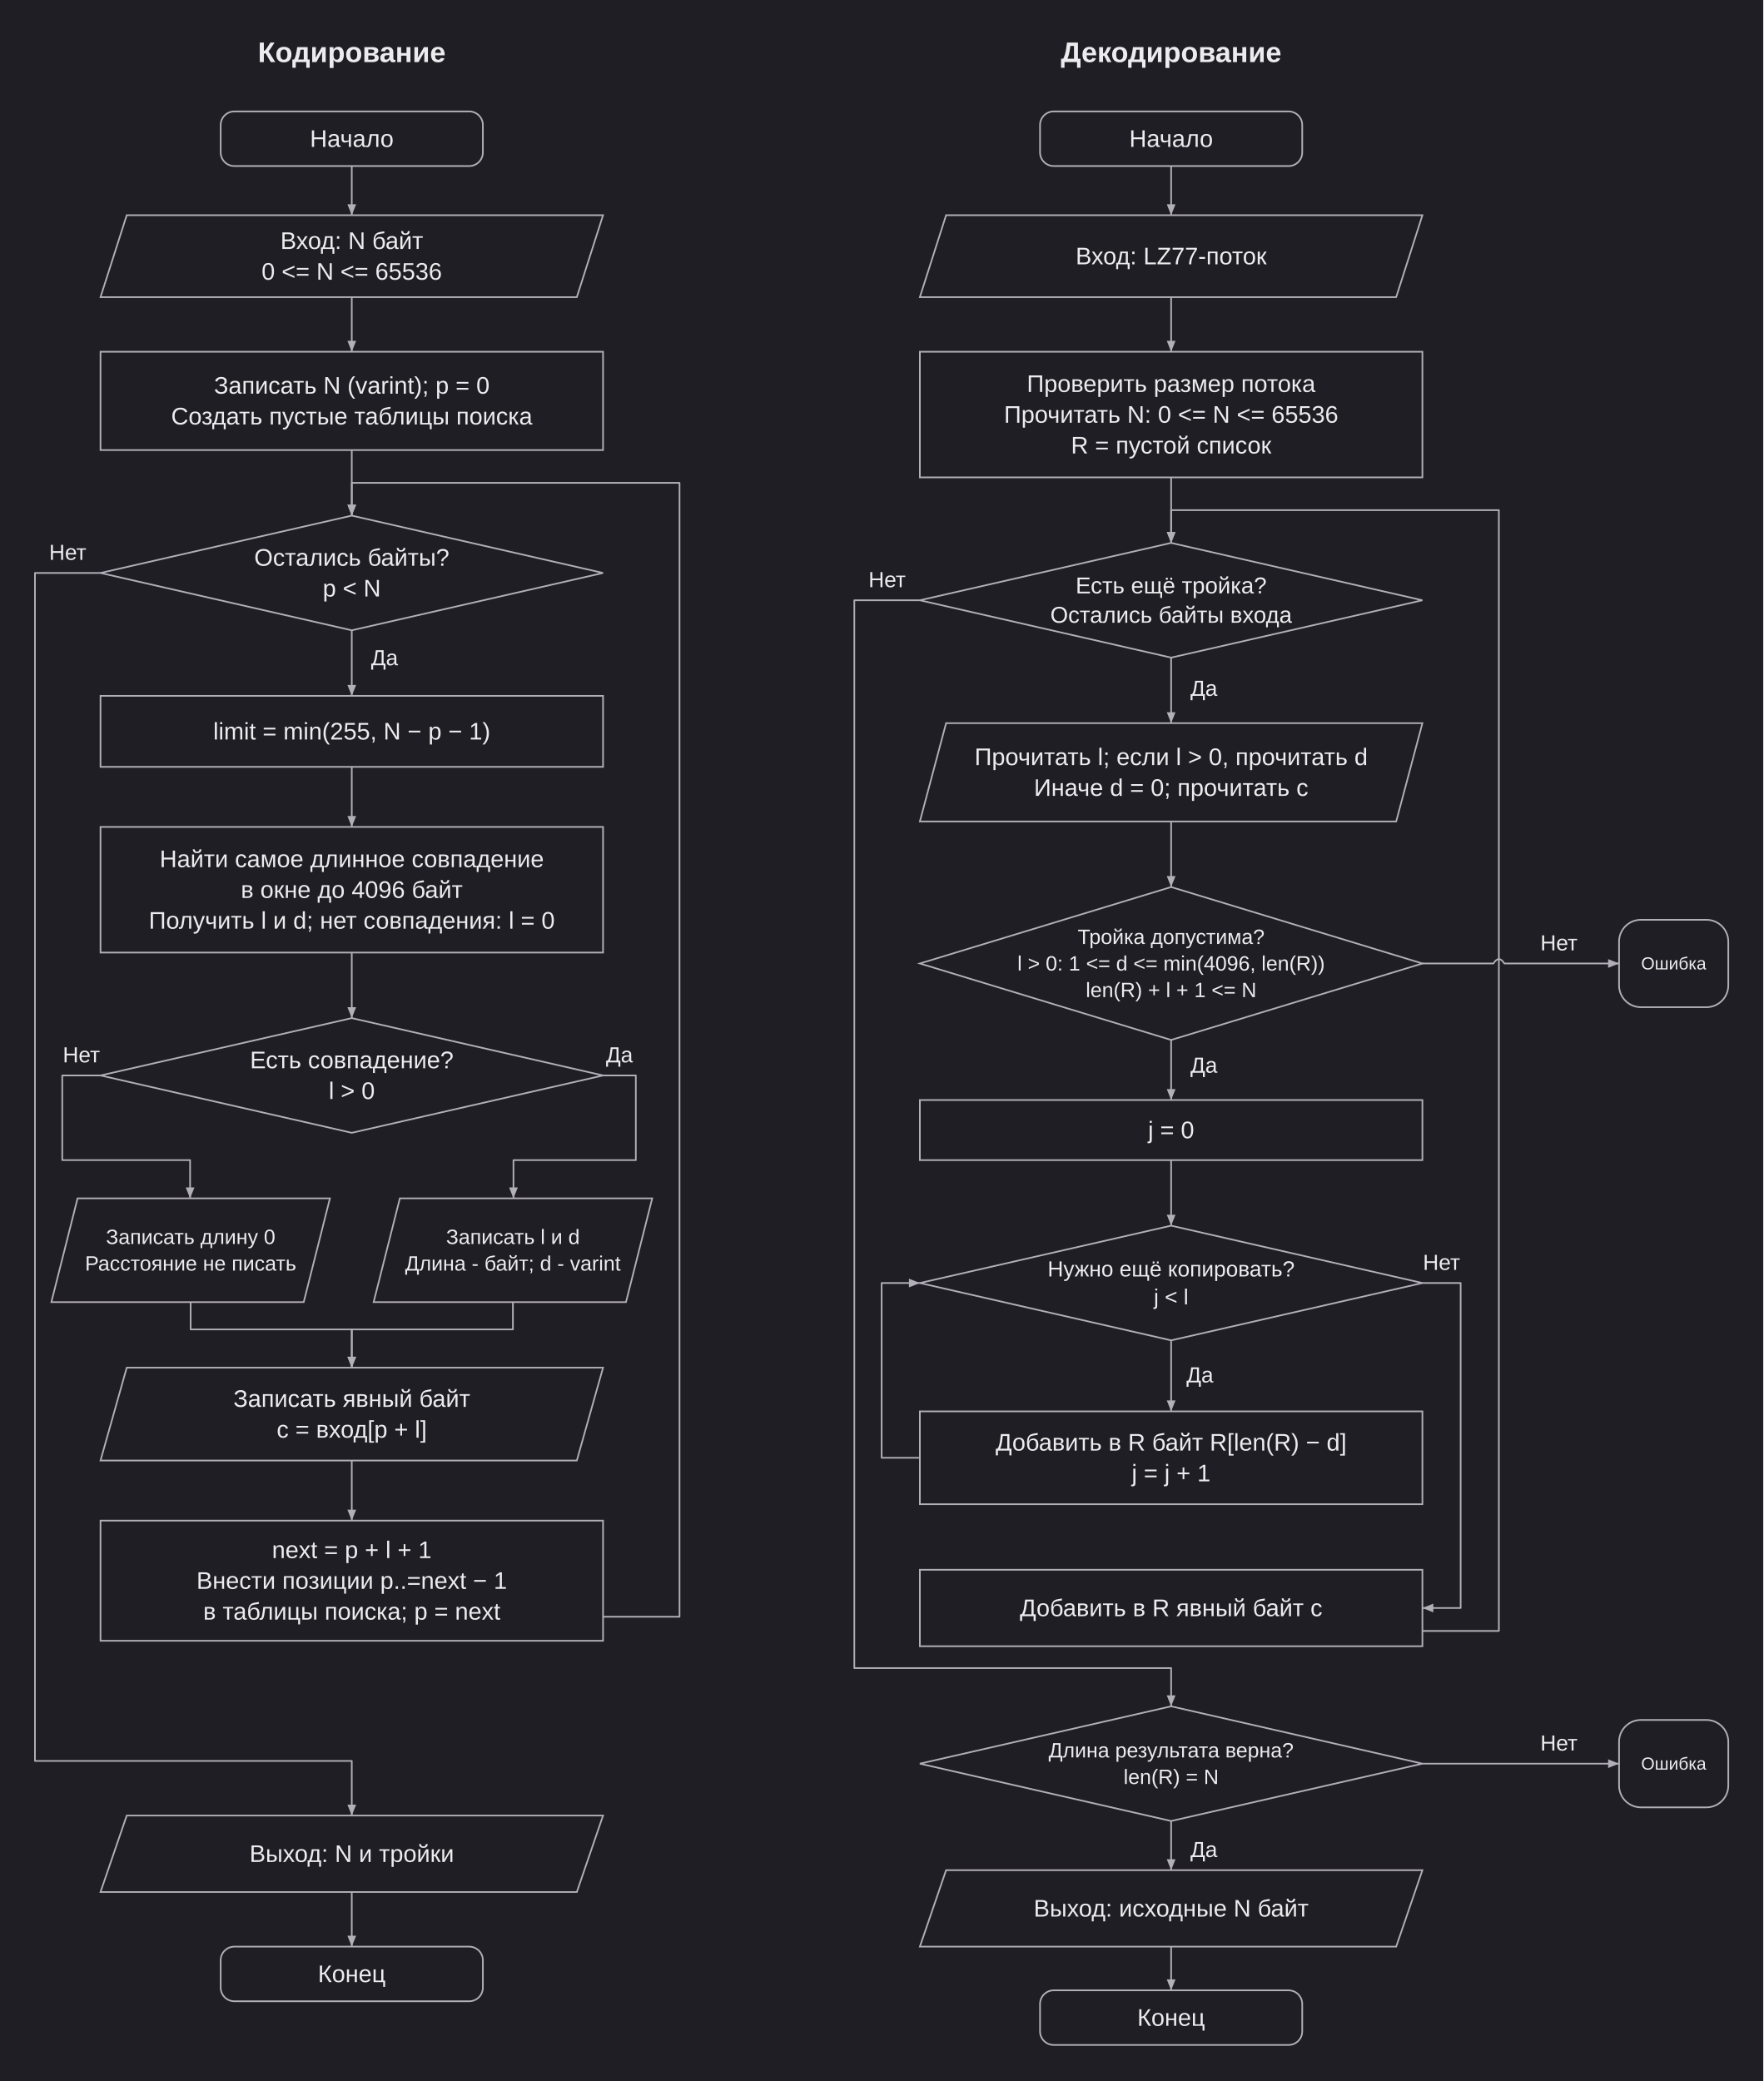
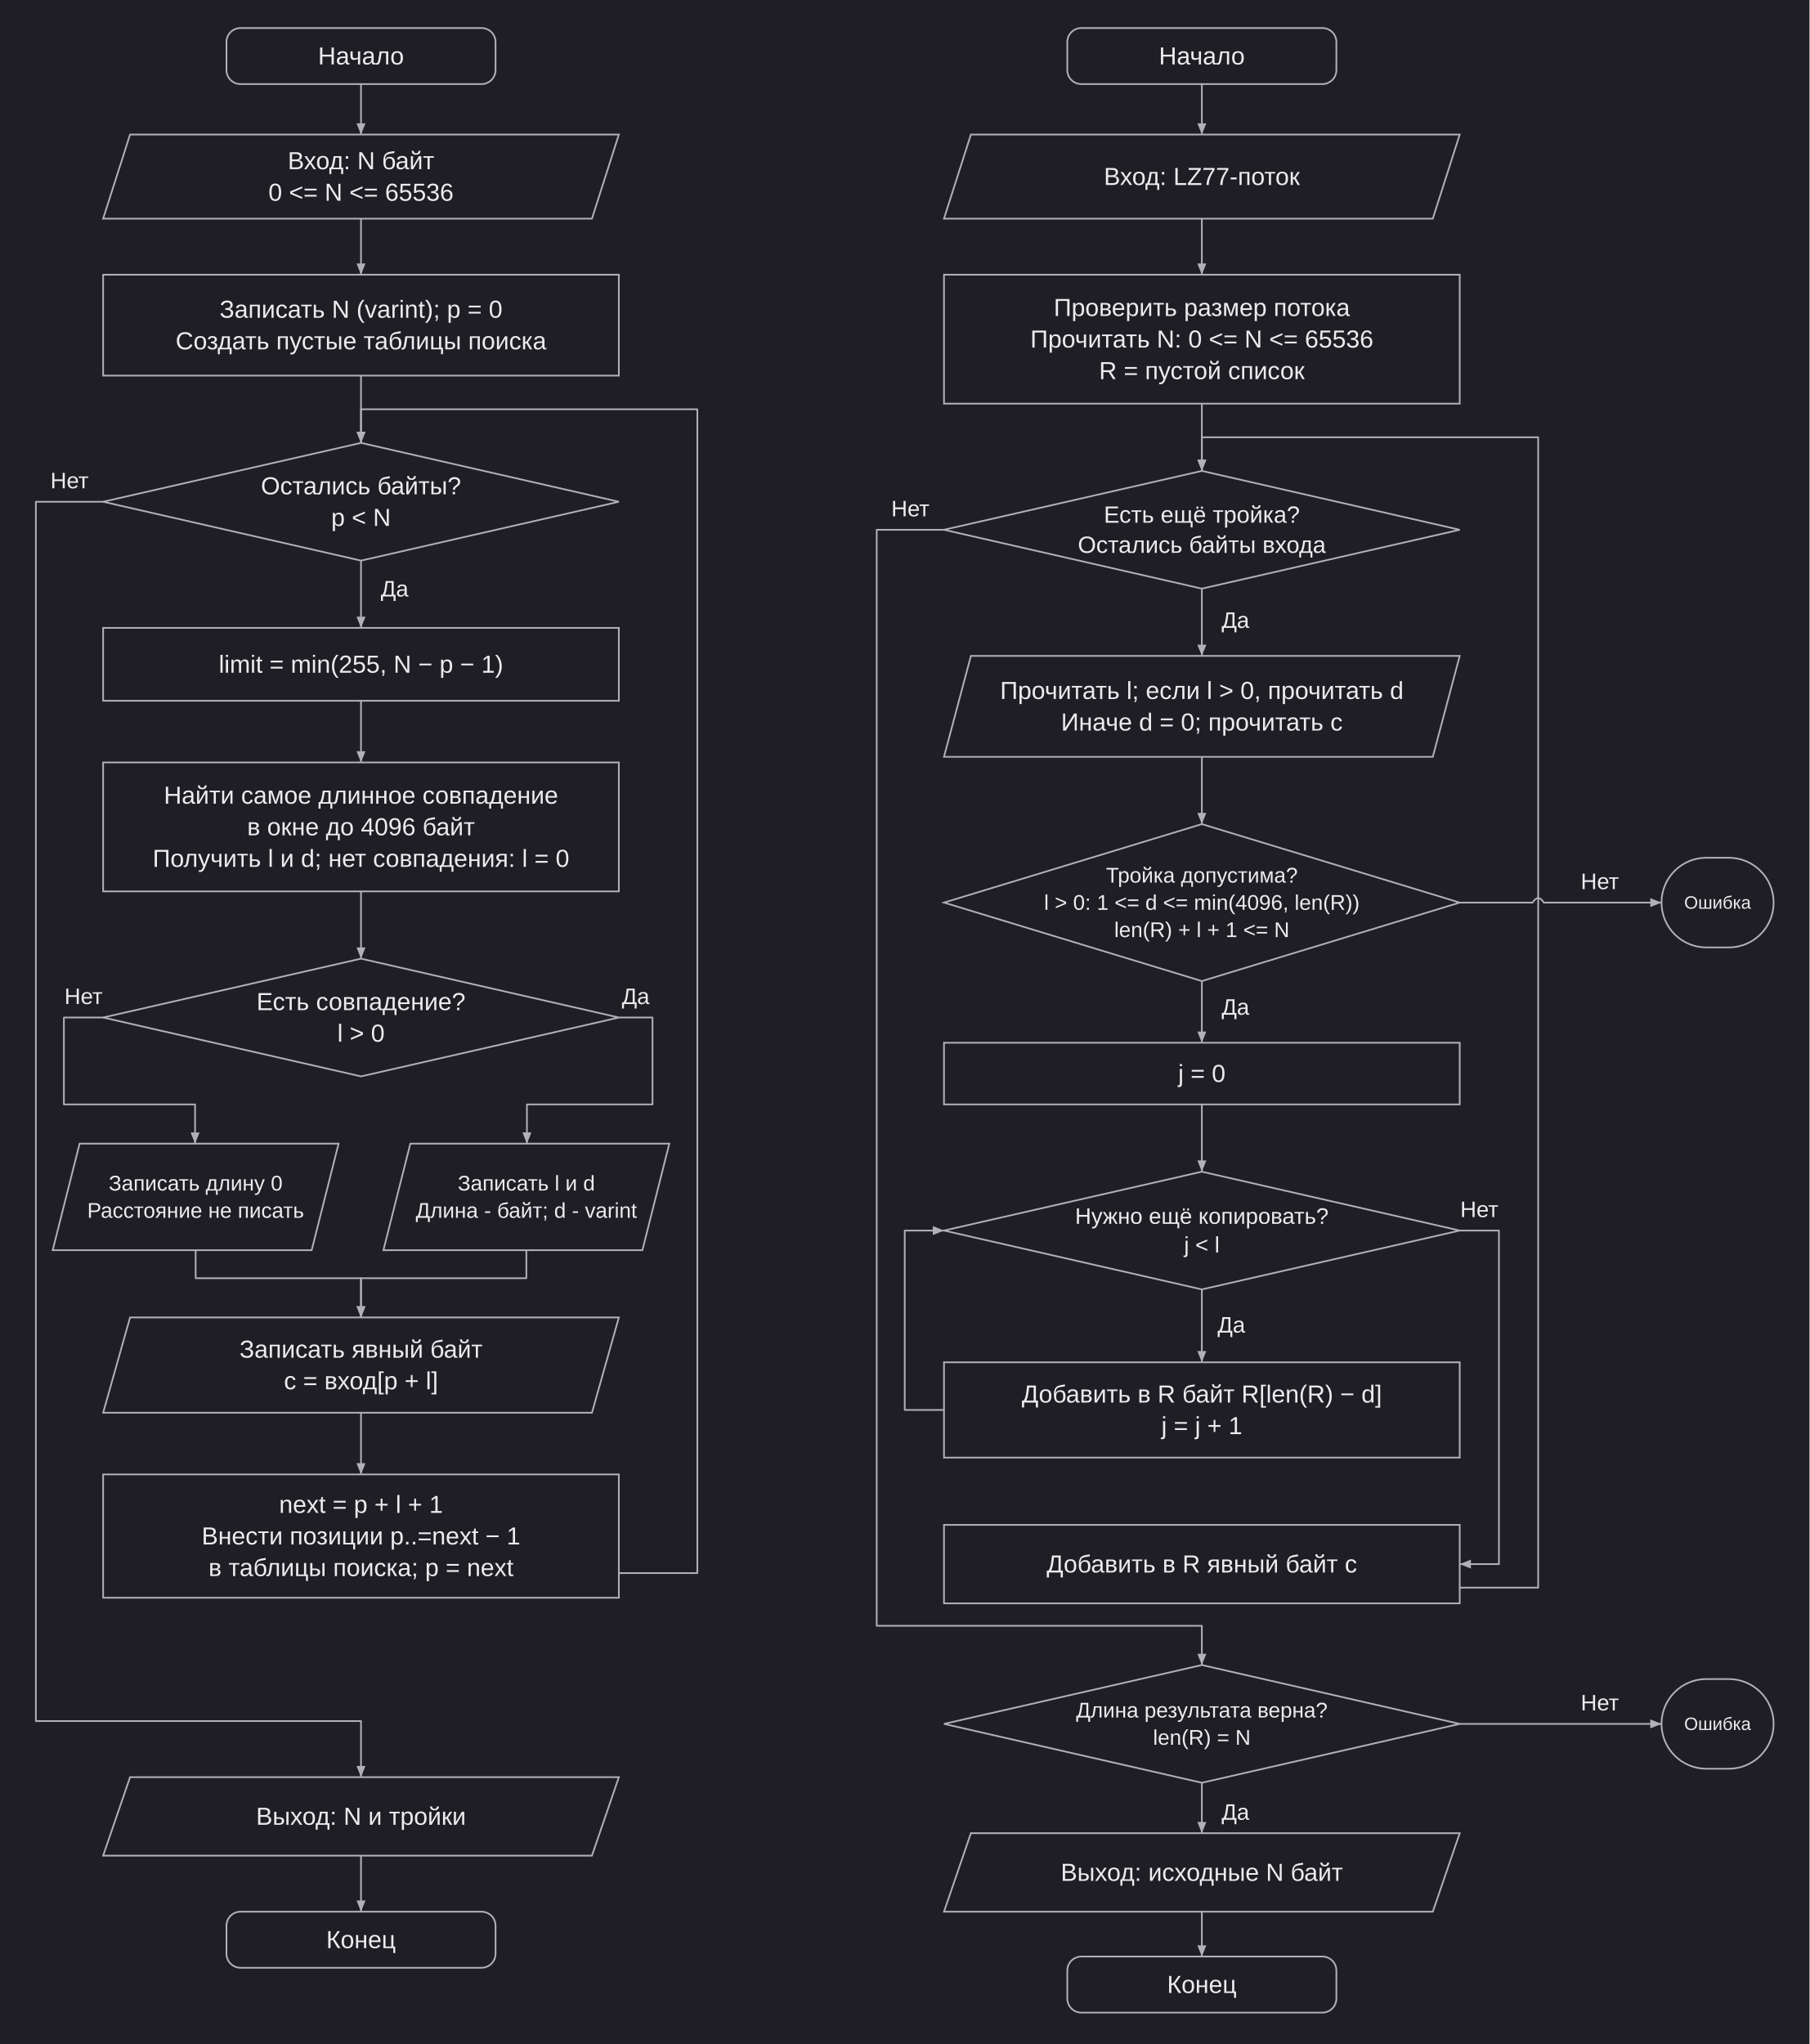
- <svg xmlns="http://www.w3.org/2000/svg" width="1614" height="1905" viewBox="-12 -2 1614 1905" role="img">
+ <svg xmlns="http://www.w3.org/2000/svg" width="1614" height="1823" viewBox="-12 75 1614 1823" role="img">
  <defs>
    <marker id="arrow" viewBox="0 0 10 10" refX="10" refY="5" markerWidth="10" markerHeight="10" markerUnits="userSpaceOnUse" orient="auto">
      <path d="M 0 1 L 10 5 L 0 9 Z" fill="#b3afb9" />
    </marker>
  </defs>
-   <rect id="background" x="-12" y="-2" width="1614" height="1905" fill="#1f1e24" />
+   <rect id="background" x="-12" y="75" width="1614" height="1823.0" fill="#1f1e24" />
  <g id="drawing">
    <path d="M 310 150 L 310 195" fill="none" stroke="#b3afb9" stroke-width="1.5" stroke-linecap="round" stroke-linejoin="round" marker-end="url(#arrow)" data-edge-id="e0" data-source="n3" data-target="n4" />
    <path d="M 310 270 L 310 320" fill="none" stroke="#b3afb9" stroke-width="1.5" stroke-linecap="round" stroke-linejoin="round" marker-end="url(#arrow)" data-edge-id="e1" data-source="n4" data-target="n5" />
    <path d="M 310 410 L 310 470" fill="none" stroke="#b3afb9" stroke-width="1.5" stroke-linecap="round" stroke-linejoin="round" marker-end="url(#arrow)" data-edge-id="e2" data-source="n5" data-target="n6" />
    <path d="M 310 575 L 310 635" fill="none" stroke="#b3afb9" stroke-width="1.5" stroke-linecap="round" stroke-linejoin="round" marker-end="url(#arrow)" data-edge-id="e3" data-source="n6" data-target="n7" />
    <path d="M 310 700 L 310 755" fill="none" stroke="#b3afb9" stroke-width="1.5" stroke-linecap="round" stroke-linejoin="round" marker-end="url(#arrow)" data-edge-id="e4" data-source="n7" data-target="n8" />
    <path d="M 310 870 L 310 930" fill="none" stroke="#b3afb9" stroke-width="1.5" stroke-linecap="round" stroke-linejoin="round" marker-end="url(#arrow)" data-edge-id="e5" data-source="n8" data-target="n9" />
    <path d="M 80 982.5 L 45 982.5 L 45 1060 L 162 1060 L 162 1095" fill="none" stroke="#b3afb9" stroke-width="1.5" stroke-linecap="round" stroke-linejoin="round" marker-end="url(#arrow)" data-edge-id="e6" data-source="n9" data-target="n10" />
    <path d="M 540 982.5 L 570 982.5 L 570 1060 L 458 1060 L 458 1095" fill="none" stroke="#b3afb9" stroke-width="1.5" stroke-linecap="round" stroke-linejoin="round" marker-end="url(#arrow)" data-edge-id="e7" data-source="n9" data-target="n11" />
    <path d="M 162.5 1190 L 162.5 1215 L 310 1215 L 310 1250" fill="none" stroke="#b3afb9" stroke-width="1.5" stroke-linecap="round" stroke-linejoin="round" marker-end="url(#arrow)" data-edge-id="e8" data-source="n10" data-target="n12" />
    <path d="M 457.5 1190 L 457.5 1215 L 310 1215 L 310 1250" fill="none" stroke="#b3afb9" stroke-width="1.5" stroke-linecap="round" stroke-linejoin="round" marker-end="url(#arrow)" data-edge-id="e9" data-source="n11" data-target="n12" />
    <path d="M 310 1335 L 310 1390" fill="none" stroke="#b3afb9" stroke-width="1.5" stroke-linecap="round" stroke-linejoin="round" marker-end="url(#arrow)" data-edge-id="e10" data-source="n12" data-target="n13" />
    <path d="M 540 1478 L 610 1478 L 610 440 L 310 440 L 310 470" fill="none" stroke="#b3afb9" stroke-width="1.5" stroke-linecap="round" stroke-linejoin="round" marker-end="url(#arrow)" data-edge-id="e11" data-source="n13" data-target="n6" />
    <path d="M 80 522.5 L 20 522.5 L 20 1610 L 310 1610 L 310 1660" fill="none" stroke="#b3afb9" stroke-width="1.5" stroke-linecap="round" stroke-linejoin="round" marker-end="url(#arrow)" data-edge-id="e12" data-source="n6" data-target="n14" />
    <path d="M 310 1730 L 310 1780" fill="none" stroke="#b3afb9" stroke-width="1.5" stroke-linecap="round" stroke-linejoin="round" marker-end="url(#arrow)" data-edge-id="e13" data-source="n14" data-target="n15" />
    <path d="M 1060 150 L 1060 195" fill="none" stroke="#b3afb9" stroke-width="1.5" stroke-linecap="round" stroke-linejoin="round" marker-end="url(#arrow)" data-edge-id="e14" data-source="n16" data-target="n17" />
    <path d="M 1060 270 L 1060 320" fill="none" stroke="#b3afb9" stroke-width="1.5" stroke-linecap="round" stroke-linejoin="round" marker-end="url(#arrow)" data-edge-id="e15" data-source="n17" data-target="n18" />
    <path d="M 1060 435 L 1060 495" fill="none" stroke="#b3afb9" stroke-width="1.5" stroke-linecap="round" stroke-linejoin="round" marker-end="url(#arrow)" data-edge-id="e16" data-source="n18" data-target="n19" />
    <path d="M 1060 600 L 1060 660" fill="none" stroke="#b3afb9" stroke-width="1.5" stroke-linecap="round" stroke-linejoin="round" marker-end="url(#arrow)" data-edge-id="e17" data-source="n19" data-target="n20" />
    <path d="M 1060 750 L 1060 810" fill="none" stroke="#b3afb9" stroke-width="1.5" stroke-linecap="round" stroke-linejoin="round" marker-end="url(#arrow)" data-edge-id="e18" data-source="n20" data-target="n21" />
    <path d="M 1060 950 L 1060 1005" fill="none" stroke="#b3afb9" stroke-width="1.5" stroke-linecap="round" stroke-linejoin="round" marker-end="url(#arrow)" data-edge-id="e19" data-source="n21" data-target="n22" />
    <path d="M 1060 1060 L 1060 1120" fill="none" stroke="#b3afb9" stroke-width="1.5" stroke-linecap="round" stroke-linejoin="round" marker-end="url(#arrow)" data-edge-id="e20" data-source="n22" data-target="n23" />
    <path d="M 1060 1225 L 1060 1290" fill="none" stroke="#b3afb9" stroke-width="1.5" stroke-linecap="round" stroke-linejoin="round" marker-end="url(#arrow)" data-edge-id="e21" data-source="n23" data-target="n24" />
    <path d="M 830 1332.5 L 795 1332.5 L 795 1172.5 L 830 1172.5" fill="none" stroke="#b3afb9" stroke-width="1.5" stroke-linecap="round" stroke-linejoin="round" marker-end="url(#arrow)" data-edge-id="e22" data-source="n24" data-target="n23" />
    <path d="M 1290 1172.5 L 1325 1172.5 L 1325 1470 L 1290 1470" fill="none" stroke="#b3afb9" stroke-width="1.5" stroke-linecap="round" stroke-linejoin="round" marker-end="url(#arrow)" data-edge-id="e23" data-source="n23" data-target="n25" />
    <path d="M 1290 1491 L 1360 1491 L 1360 465 L 1060 465 L 1060 495" fill="none" stroke="#b3afb9" stroke-width="1.5" stroke-linecap="round" stroke-linejoin="round" marker-end="url(#arrow)" data-edge-id="e24" data-source="n25" data-target="n19" />
    <path d="M 830 547.5 L 770 547.5 L 770 1525 L 1060 1525 L 1060 1560" fill="none" stroke="#b3afb9" stroke-width="1.5" stroke-linecap="round" stroke-linejoin="round" marker-end="url(#arrow)" data-edge-id="e25" data-source="n19" data-target="n26" />
    <path d="M 1060 1665 L 1060 1710" fill="none" stroke="#b3afb9" stroke-width="1.5" stroke-linecap="round" stroke-linejoin="round" marker-end="url(#arrow)" data-edge-id="e26" data-source="n26" data-target="n27" />
    <path d="M 1060 1780 L 1060 1820" fill="none" stroke="#b3afb9" stroke-width="1.5" stroke-linecap="round" stroke-linejoin="round" marker-end="url(#arrow)" data-edge-id="e27" data-source="n27" data-target="n28" />
    <path d="M 1290 880 L 1355 880 Q 1360 872 1365 880 L 1470 880" fill="none" stroke="#b3afb9" stroke-width="1.5" stroke-linecap="round" stroke-linejoin="round" marker-end="url(#arrow)" data-edge-id="e28" data-source="n21" data-target="n29" />
    <path d="M 1290 1612.5 L 1470 1612.5" fill="none" stroke="#b3afb9" stroke-width="1.5" stroke-linecap="round" stroke-linejoin="round" marker-end="url(#arrow)" data-edge-id="e29" data-source="n26" data-target="n30" />
-     <g data-vertex-id="n1">
-       <text x="310" y="54.84" text-anchor="middle" font-family="Arial" font-size="26px" fill="#ececef" font-weight="bold">Кодирование</text>
-     </g>
-     <g data-vertex-id="n2">
-       <text x="1060" y="54.84" text-anchor="middle" font-family="Arial" font-size="26px" fill="#ececef" font-weight="bold">Декодирование</text>
-     </g>
    <g data-vertex-id="n3">
      <rect x="190" y="100" width="240" height="50" rx="12.5" ry="12.5" fill="#1f1e24" stroke="#b3afb9" stroke-width="1.5" />
      <text x="310" y="132.48" text-anchor="middle" font-family="Arial" font-size="22px" fill="#ececef">Начало</text>
    </g>
    <g data-vertex-id="n4">
      <polygon points="104,195 540,195 516,270 80,270" fill="#1f1e24" stroke="#b3afb9" stroke-width="1.5" />
      <text x="310" y="225.9" text-anchor="middle" font-family="Arial" font-size="22px" fill="#ececef">Вход: N байт</text>
      <text x="310" y="254.06" text-anchor="middle" font-family="Arial" font-size="22px" fill="#ececef">0 &lt;= N &lt;= 65536</text>
    </g>
    <g data-vertex-id="n5">
      <rect x="80" y="320" width="460" height="90" rx="0" ry="0" fill="#1f1e24" stroke="#b3afb9" stroke-width="1.5" />
      <text x="310" y="358.4" text-anchor="middle" font-family="Arial" font-size="22px" fill="#ececef">Записать N (varint); p = 0</text>
      <text x="310" y="386.56" text-anchor="middle" font-family="Arial" font-size="22px" fill="#ececef">Создать пустые таблицы поиска</text>
    </g>
    <g data-vertex-id="n6">
      <polygon points="310,470 540,522.5 310,575 80,522.5" fill="#1f1e24" stroke="#b3afb9" stroke-width="1.5" />
      <text x="310" y="515.9" text-anchor="middle" font-family="Arial" font-size="22px" fill="#ececef">Остались байты?</text>
      <text x="310" y="544.06" text-anchor="middle" font-family="Arial" font-size="22px" fill="#ececef">p &lt; N</text>
    </g>
    <g data-vertex-id="n7">
      <rect x="80" y="635" width="460" height="65" rx="0" ry="0" fill="#1f1e24" stroke="#b3afb9" stroke-width="1.5" />
      <text x="310" y="674.98" text-anchor="middle" font-family="Arial" font-size="22px" fill="#ececef">limit = min(255, N − p − 1)</text>
    </g>
    <g data-vertex-id="n8">
      <rect x="80" y="755" width="460" height="115" rx="0" ry="0" fill="#1f1e24" stroke="#b3afb9" stroke-width="1.5" />
      <text x="310" y="791.82" text-anchor="middle" font-family="Arial" font-size="22px" fill="#ececef">Найти самое длинное совпадение</text>
      <text x="310" y="819.98" text-anchor="middle" font-family="Arial" font-size="22px" fill="#ececef">в окне до 4096 байт</text>
      <text x="310" y="848.14" text-anchor="middle" font-family="Arial" font-size="22px" fill="#ececef">Получить l и d; нет совпадения: l = 0</text>
    </g>
    <g data-vertex-id="n9">
      <polygon points="310,930 540,982.5 310,1035 80,982.5" fill="#1f1e24" stroke="#b3afb9" stroke-width="1.5" />
      <text x="310" y="975.9" text-anchor="middle" font-family="Arial" font-size="22px" fill="#ececef">Есть совпадение?</text>
      <text x="310" y="1004.06" text-anchor="middle" font-family="Arial" font-size="22px" fill="#ececef">l &gt; 0</text>
    </g>
    <g data-vertex-id="n10">
      <polygon fill="#1f1e24" stroke="#b3afb9" stroke-width="1.5" points="59,1095 290,1095 266,1190 35,1190" />
      <text x="162.5" y="1136.8" text-anchor="middle" font-family="Arial" font-size="19px" fill="#ececef">Записать длину 0</text>
      <text x="162.5" y="1161.12" text-anchor="middle" font-family="Arial" font-size="19px" fill="#ececef">Расстояние не писать</text>
    </g>
    <g data-vertex-id="n11">
      <polygon fill="#1f1e24" stroke="#b3afb9" stroke-width="1.5" points="354,1095 585,1095 561,1190 330,1190" />
      <text x="457.5" y="1136.8" text-anchor="middle" font-family="Arial" font-size="19px" fill="#ececef">Записать l и d</text>
      <text x="457.5" y="1161.12" text-anchor="middle" font-family="Arial" font-size="19px" fill="#ececef">Длина - байт; d - varint</text>
    </g>
    <g data-vertex-id="n12">
      <polygon fill="#1f1e24" stroke="#b3afb9" stroke-width="1.5" points="104,1250 540,1250 516,1335 80,1335" />
      <text x="310" y="1285.9" text-anchor="middle" font-family="Arial" font-size="22px" fill="#ececef">Записать явный байт</text>
      <text x="310" y="1314.06" text-anchor="middle" font-family="Arial" font-size="22px" fill="#ececef">c = вход[p + l]</text>
    </g>
    <g data-vertex-id="n13">
      <rect x="80" y="1390" width="460" height="110" rx="0" ry="0" fill="#1f1e24" stroke="#b3afb9" stroke-width="1.5" />
      <text x="310" y="1424.32" text-anchor="middle" font-family="Arial" font-size="22px" fill="#ececef">next = p + l + 1</text>
      <text x="310" y="1452.48" text-anchor="middle" font-family="Arial" font-size="22px" fill="#ececef">Внести позиции p..=next − 1</text>
      <text x="310" y="1480.64" text-anchor="middle" font-family="Arial" font-size="22px" fill="#ececef">в таблицы поиска; p = next</text>
    </g>
    <g data-vertex-id="n14">
      <polygon points="104,1660 540,1660 516,1730 80,1730" fill="#1f1e24" stroke="#b3afb9" stroke-width="1.5" />
      <text x="310" y="1702.48" text-anchor="middle" font-family="Arial" font-size="22px" fill="#ececef">Выход: N и тройки</text>
    </g>
    <g data-vertex-id="n15">
      <rect x="190" y="1780" width="240" height="50" rx="12.5" ry="12.5" fill="#1f1e24" stroke="#b3afb9" stroke-width="1.5" />
      <text x="310" y="1812.48" text-anchor="middle" font-family="Arial" font-size="22px" fill="#ececef">Конец</text>
    </g>
    <g data-vertex-id="n16">
      <rect x="940" y="100" width="240" height="50" rx="12.5" ry="12.5" fill="#1f1e24" stroke="#b3afb9" stroke-width="1.5" />
      <text x="1060" y="132.48" text-anchor="middle" font-family="Arial" font-size="22px" fill="#ececef">Начало</text>
    </g>
    <g data-vertex-id="n17">
      <polygon points="854,195 1290,195 1266,270 830,270" fill="#1f1e24" stroke="#b3afb9" stroke-width="1.5" />
      <text x="1060" y="239.98" text-anchor="middle" font-family="Arial" font-size="22px" fill="#ececef">Вход: LZ77-поток</text>
    </g>
    <g data-vertex-id="n18">
      <rect x="830" y="320" width="460" height="115" rx="0" ry="0" fill="#1f1e24" stroke="#b3afb9" stroke-width="1.5" />
      <text x="1060" y="356.82" text-anchor="middle" font-family="Arial" font-size="22px" fill="#ececef">Проверить размер потока</text>
      <text x="1060" y="384.98" text-anchor="middle" font-family="Arial" font-size="22px" fill="#ececef">Прочитать N: 0 &lt;= N &lt;= 65536</text>
      <text x="1060" y="413.14" text-anchor="middle" font-family="Arial" font-size="22px" fill="#ececef">R = пустой список</text>
    </g>
    <g data-vertex-id="n19">
      <polygon points="1060,495 1290,547.5 1060,600 830,547.5" fill="#1f1e24" stroke="#b3afb9" stroke-width="1.5" />
      <text x="1060" y="541.2" text-anchor="middle" font-family="Arial" font-size="21px" fill="#ececef">Есть ещё тройка?</text>
      <text x="1060" y="568.08" text-anchor="middle" font-family="Arial" font-size="21px" fill="#ececef">Остались байты входа</text>
    </g>
    <g data-vertex-id="n20">
      <polygon fill="#1f1e24" stroke="#b3afb9" stroke-width="1.5" points="854,660 1290,660 1266,750 830,750" />
      <text x="1060" y="698.4" text-anchor="middle" font-family="Arial" font-size="22px" fill="#ececef">Прочитать l; если l &gt; 0, прочитать d</text>
      <text x="1060" y="726.56" text-anchor="middle" font-family="Arial" font-size="22px" fill="#ececef">Иначе d = 0; прочитать c</text>
    </g>
    <g data-vertex-id="n21">
      <polygon points="1060,810 1290,880 1060,950 830,880" fill="#1f1e24" stroke="#b3afb9" stroke-width="1.5" />
      <text x="1060" y="862.14" text-anchor="middle" font-family="Arial" font-size="19px" fill="#ececef">Тройка допустима?</text>
      <text x="1060" y="886.46" text-anchor="middle" font-family="Arial" font-size="19px" fill="#ececef">l &gt; 0: 1 &lt;= d &lt;= min(4096, len(R))</text>
      <text x="1060" y="910.78" text-anchor="middle" font-family="Arial" font-size="19px" fill="#ececef">len(R) + l + 1 &lt;= N</text>
    </g>
    <g data-vertex-id="n22">
      <rect x="830" y="1005" width="460" height="55" rx="0" ry="0" fill="#1f1e24" stroke="#b3afb9" stroke-width="1.5" />
      <text x="1060" y="1039.98" text-anchor="middle" font-family="Arial" font-size="22px" fill="#ececef">j = 0</text>
    </g>
    <g data-vertex-id="n23">
      <polygon points="1060,1120 1290,1172.5 1060,1225 830,1172.5" fill="#1f1e24" stroke="#b3afb9" stroke-width="1.5" />
      <text x="1060" y="1166.5" text-anchor="middle" font-family="Arial" font-size="20px" fill="#ececef">Нужно ещё копировать?</text>
      <text x="1060" y="1192.1" text-anchor="middle" font-family="Arial" font-size="20px" fill="#ececef">j &lt; l</text>
    </g>
    <g data-vertex-id="n24">
      <rect x="830" y="1290" width="460" height="85" rx="0" ry="0" fill="#1f1e24" stroke="#b3afb9" stroke-width="1.5" />
      <text x="1060" y="1325.9" text-anchor="middle" font-family="Arial" font-size="22px" fill="#ececef">Добавить в R байт R[len(R) − d]</text>
      <text x="1060" y="1354.06" text-anchor="middle" font-family="Arial" font-size="22px" fill="#ececef">j = j + 1</text>
    </g>
    <g data-vertex-id="n25">
      <rect x="830" y="1435" width="460" height="70" rx="0" ry="0" fill="#1f1e24" stroke="#b3afb9" stroke-width="1.5" />
      <text x="1060" y="1477.48" text-anchor="middle" font-family="Arial" font-size="22px" fill="#ececef">Добавить в R явный байт c</text>
    </g>
    <g data-vertex-id="n26">
      <polygon points="1060,1560 1290,1612.5 1060,1665 830,1612.5" fill="#1f1e24" stroke="#b3afb9" stroke-width="1.5" />
      <text x="1060" y="1606.8" text-anchor="middle" font-family="Arial" font-size="19px" fill="#ececef">Длина результата верна?</text>
      <text x="1060" y="1631.12" text-anchor="middle" font-family="Arial" font-size="19px" fill="#ececef">len(R) = N</text>
    </g>
    <g data-vertex-id="n27">
      <polygon points="854,1710 1290,1710 1266,1780 830,1780" fill="#1f1e24" stroke="#b3afb9" stroke-width="1.5" />
      <text x="1060" y="1752.48" text-anchor="middle" font-family="Arial" font-size="22px" fill="#ececef">Выход: исходные N байт</text>
    </g>
    <g data-vertex-id="n28">
      <rect x="940" y="1820" width="240" height="50" rx="12.5" ry="12.5" fill="#1f1e24" stroke="#b3afb9" stroke-width="1.5" />
      <text x="1060" y="1852.48" text-anchor="middle" font-family="Arial" font-size="22px" fill="#ececef">Конец</text>
    </g>
    <g data-vertex-id="n29">
-       <rect x="1470" y="840" width="100" height="80" rx="20" ry="20" fill="#1f1e24" stroke="#b3afb9" stroke-width="1.5" />
+       <rect x="1470" y="840" width="100" height="80" rx="40.0" ry="40.0" fill="#1f1e24" stroke="#b3afb9" stroke-width="1.5" />
      <text x="1520" y="885.44" text-anchor="middle" font-family="Arial" font-size="16px" fill="#ececef">Ошибка</text>
    </g>
    <g data-vertex-id="n30">
-       <rect x="1470" y="1572.5" width="100" height="80" rx="20" ry="20" fill="#1f1e24" stroke="#b3afb9" stroke-width="1.5" />
+       <rect x="1470" y="1572.5" width="100" height="80" rx="40.0" ry="40.0" fill="#1f1e24" stroke="#b3afb9" stroke-width="1.5" />
      <text x="1520" y="1617.94" text-anchor="middle" font-family="Arial" font-size="16px" fill="#ececef">Ошибка</text>
    </g>
    <text x="62.5" y="970.5" text-anchor="middle" font-family="Arial" font-size="20px" fill="#ececef" data-edge-label="e6">Нет</text>
    <text x="555" y="970.5" text-anchor="middle" font-family="Arial" font-size="20px" fill="#ececef" data-edge-label="e7">Да</text>
    <text x="50" y="510.5" text-anchor="middle" font-family="Arial" font-size="20px" fill="#ececef" data-edge-label="e12">Нет</text>
    <text x="1074" y="1263.5" text-anchor="start" font-family="Arial" font-size="20px" fill="#ececef" data-edge-label="e21">Да</text>
    <text x="1307.5" y="1160.5" text-anchor="middle" font-family="Arial" font-size="20px" fill="#ececef" data-edge-label="e23">Нет</text>
    <text x="800" y="535.5" text-anchor="middle" font-family="Arial" font-size="20px" fill="#ececef" data-edge-label="e25">Нет</text>
    <text x="1415" y="868" text-anchor="middle" font-family="Arial" font-size="20px" fill="#ececef" data-edge-label="e28">Нет</text>
    <text x="1415" y="1600.5" text-anchor="middle" font-family="Arial" font-size="20px" fill="#ececef" data-edge-label="e29">Нет</text>
    <text x="340" y="607" text-anchor="middle" font-family="Arial" font-size="20px" fill="#ececef">Да</text>
    <text x="1090" y="635" text-anchor="middle" font-family="Arial" font-size="20px" fill="#ececef">Да</text>
    <text x="1090" y="980" text-anchor="middle" font-family="Arial" font-size="20px" fill="#ececef">Да</text>
    <text x="1090" y="1698" text-anchor="middle" font-family="Arial" font-size="20px" fill="#ececef">Да</text>
  </g>
</svg>
